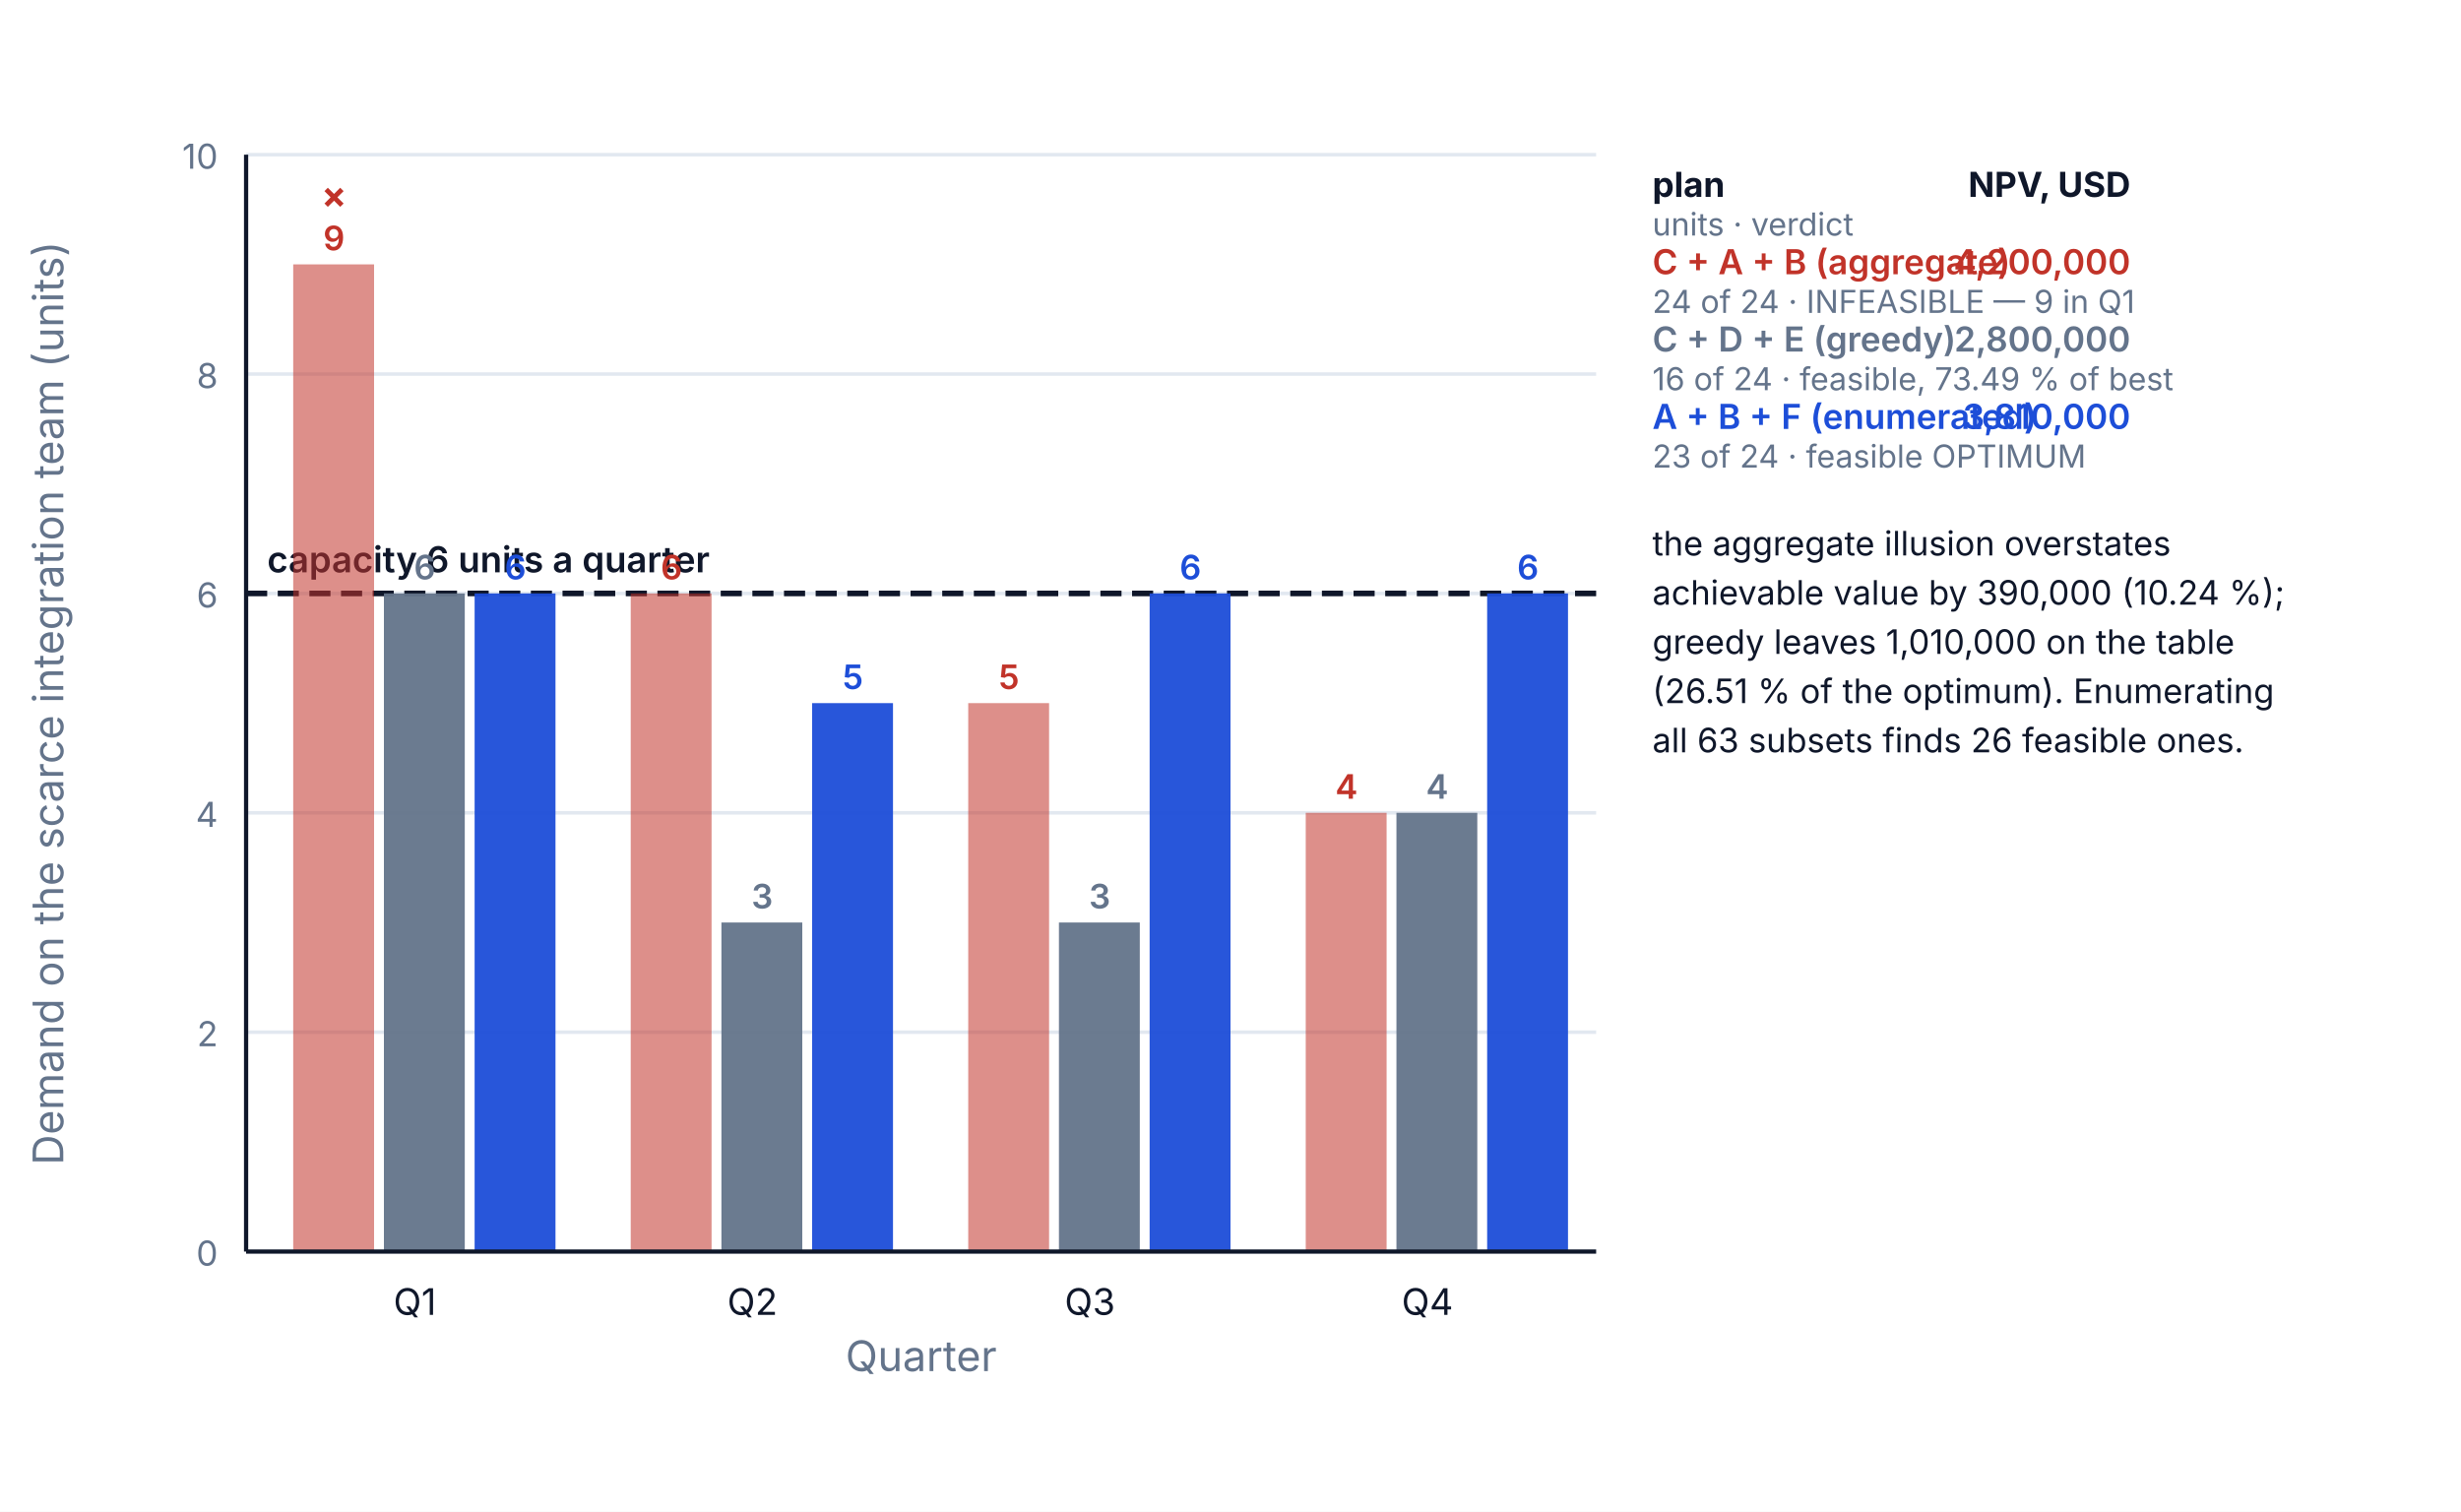
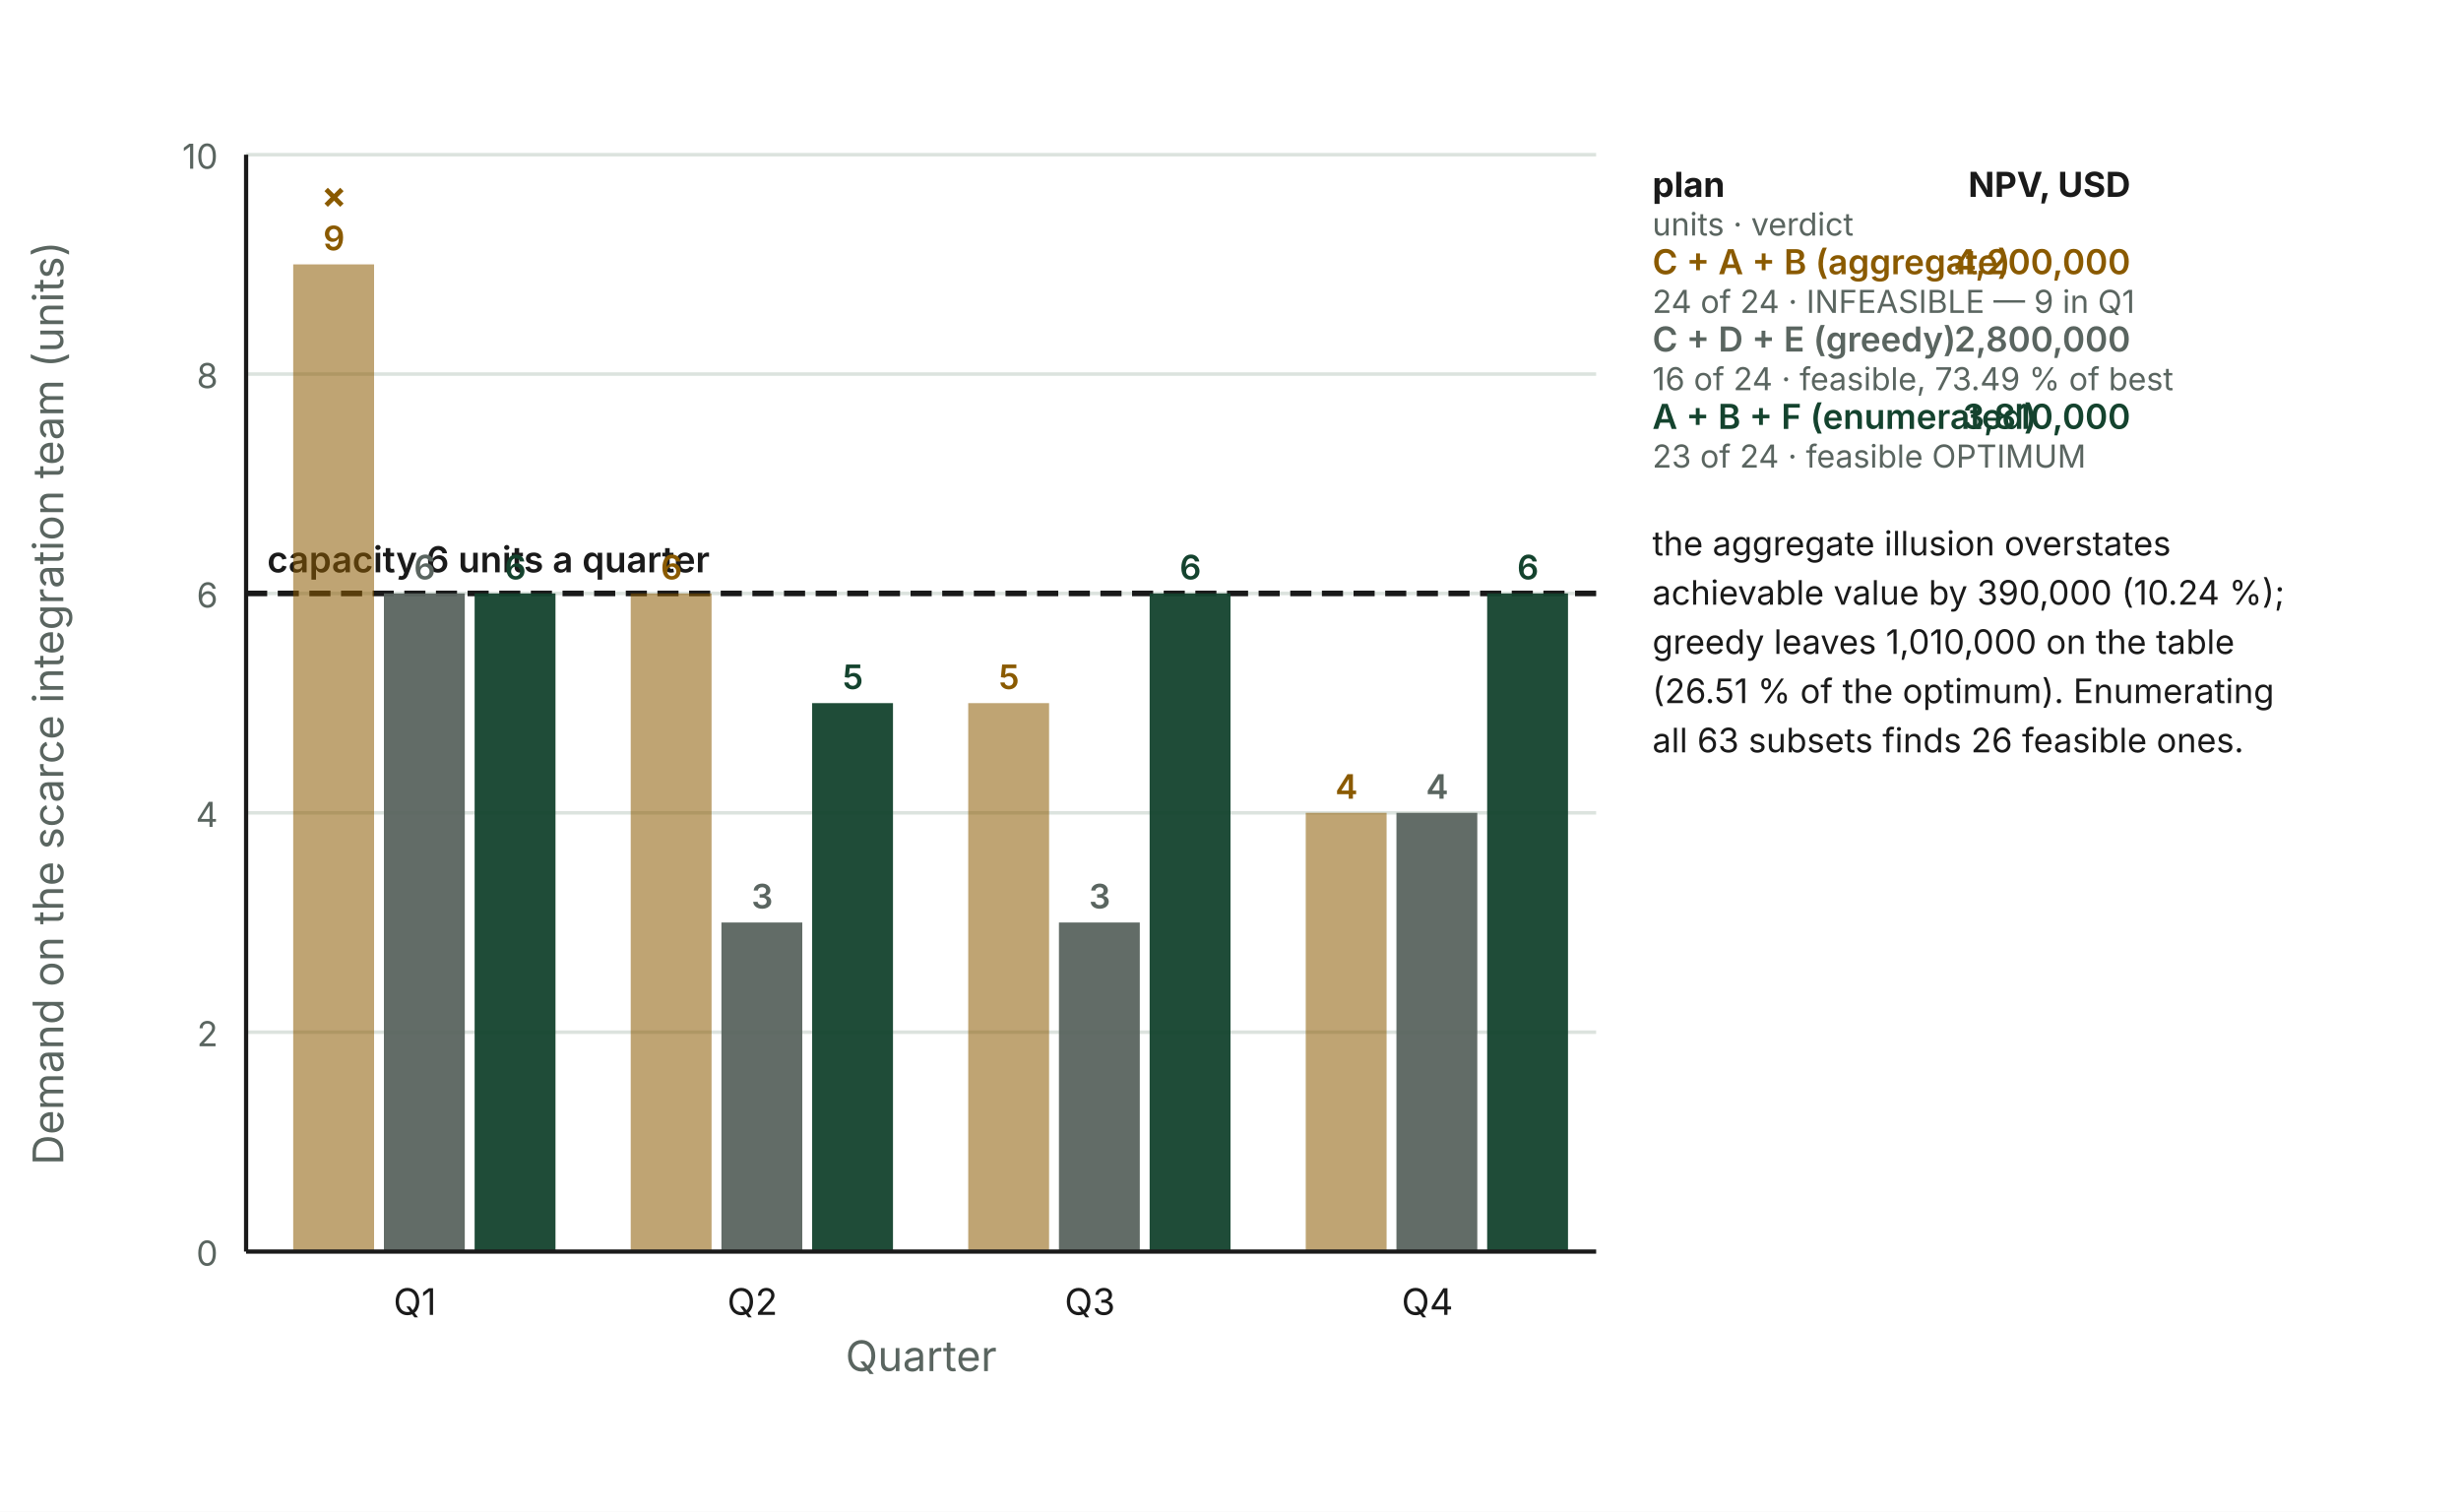
<svg xmlns="http://www.w3.org/2000/svg" viewBox="0 0 700 430" font-family="Inter, Helvetica, Arial, sans-serif">
  <rect width="700" height="430" fill="white" />
-   <line x1="70" y1="356.0" x2="454" y2="356.0" stroke="#E2E8F0" />
-   <text x="62" y="360.0" font-size="9.8" fill="#64748B" text-anchor="end">0</text>
-   <line x1="70" y1="293.6" x2="454" y2="293.6" stroke="#E2E8F0" />
-   <text x="62" y="297.6" font-size="9.8" fill="#64748B" text-anchor="end">2</text>
-   <line x1="70" y1="231.2" x2="454" y2="231.2" stroke="#E2E8F0" />
-   <text x="62" y="235.2" font-size="9.8" fill="#64748B" text-anchor="end">4</text>
-   <line x1="70" y1="168.8" x2="454" y2="168.8" stroke="#E2E8F0" />
-   <text x="62" y="172.8" font-size="9.8" fill="#64748B" text-anchor="end">6</text>
-   <line x1="70" y1="106.4" x2="454" y2="106.4" stroke="#E2E8F0" />
-   <text x="62" y="110.4" font-size="9.8" fill="#64748B" text-anchor="end">8</text>
-   <line x1="70" y1="44.0" x2="454" y2="44.0" stroke="#E2E8F0" />
-   <text x="62" y="48.0" font-size="9.8" fill="#64748B" text-anchor="end">10</text>
-   <line x1="70" y1="168.8" x2="454" y2="168.8" stroke="#0F172A" stroke-width="1.6" stroke-dasharray="6 3" />
-   <text x="76" y="162.8" font-size="10.2" fill="#0F172A" font-weight="600">capacity 6 units a quarter</text>
-   <text x="118.0" y="374" font-size="10.4" fill="#0F172A" text-anchor="middle">Q1</text>
-   <rect x="83.4" y="75.2" width="23.0" height="280.8" fill="#C13329" opacity="0.55" />
-   <text x="95.0" y="71.2" font-size="9.6" fill="#C13329" text-anchor="middle" font-weight="600">9</text>
-   <text x="95.0" y="59.2" font-size="10.6" fill="#C13329" text-anchor="middle" font-weight="700">×</text>
-   <rect x="109.2" y="168.8" width="23.0" height="187.2" fill="#64748B" opacity="0.95" />
-   <text x="120.8" y="164.8" font-size="9.6" fill="#64748B" text-anchor="middle" font-weight="600">6</text>
-   <rect x="135.0" y="168.8" width="23.0" height="187.2" fill="#1D4ED8" opacity="0.95" />
-   <text x="146.6" y="164.8" font-size="9.6" fill="#1D4ED8" text-anchor="middle" font-weight="600">6</text>
-   <text x="214.0" y="374" font-size="10.4" fill="#0F172A" text-anchor="middle">Q2</text>
-   <rect x="179.4" y="168.8" width="23.0" height="187.2" fill="#C13329" opacity="0.55" />
-   <text x="191.0" y="164.8" font-size="9.6" fill="#C13329" text-anchor="middle" font-weight="600">6</text>
-   <rect x="205.2" y="262.4" width="23.0" height="93.6" fill="#64748B" opacity="0.95" />
-   <text x="216.8" y="258.4" font-size="9.6" fill="#64748B" text-anchor="middle" font-weight="600">3</text>
-   <rect x="231.0" y="200.0" width="23.0" height="156.0" fill="#1D4ED8" opacity="0.95" />
-   <text x="242.6" y="196.0" font-size="9.6" fill="#1D4ED8" text-anchor="middle" font-weight="600">5</text>
-   <text x="310.0" y="374" font-size="10.4" fill="#0F172A" text-anchor="middle">Q3</text>
-   <rect x="275.4" y="200.0" width="23.0" height="156.0" fill="#C13329" opacity="0.55" />
-   <text x="287.0" y="196.0" font-size="9.6" fill="#C13329" text-anchor="middle" font-weight="600">5</text>
-   <rect x="301.2" y="262.4" width="23.0" height="93.6" fill="#64748B" opacity="0.95" />
-   <text x="312.8" y="258.4" font-size="9.6" fill="#64748B" text-anchor="middle" font-weight="600">3</text>
-   <rect x="327.0" y="168.8" width="23.0" height="187.2" fill="#1D4ED8" opacity="0.95" />
-   <text x="338.6" y="164.8" font-size="9.6" fill="#1D4ED8" text-anchor="middle" font-weight="600">6</text>
-   <text x="406.0" y="374" font-size="10.4" fill="#0F172A" text-anchor="middle">Q4</text>
-   <rect x="371.4" y="231.2" width="23.0" height="124.8" fill="#C13329" opacity="0.55" />
-   <text x="383.0" y="227.2" font-size="9.6" fill="#C13329" text-anchor="middle" font-weight="600">4</text>
-   <rect x="397.2" y="231.2" width="23.0" height="124.8" fill="#64748B" opacity="0.95" />
-   <text x="408.8" y="227.2" font-size="9.6" fill="#64748B" text-anchor="middle" font-weight="600">4</text>
-   <rect x="423.0" y="168.8" width="23.0" height="187.2" fill="#1D4ED8" opacity="0.95" />
-   <text x="434.6" y="164.8" font-size="9.6" fill="#1D4ED8" text-anchor="middle" font-weight="600">6</text>
-   <text x="470" y="56" font-size="9.8" fill="#0F172A" font-weight="700">plan</text>
-   <text x="606" y="56" font-size="9.8" fill="#0F172A" text-anchor="end" font-weight="700">NPV, USD</text>
-   <text x="470" y="67" font-size="9.0" fill="#64748B">units · verdict</text>
-   <text x="470" y="78" font-size="9.8" fill="#C13329" font-weight="600">C + A + B (aggregate)</text>
-   <text x="606" y="78" font-size="9.8" fill="#C13329" text-anchor="end" font-weight="600">4,200,000</text>
-   <text x="470" y="89" font-size="9.0" fill="#64748B">24 of 24 · INFEASIBLE — 9 in Q1</text>
-   <text x="470" y="100" font-size="9.8" fill="#64748B" font-weight="600">C + D + E (greedy)</text>
-   <text x="606" y="100" font-size="9.8" fill="#64748B" text-anchor="end" font-weight="600">2,800,000</text>
-   <text x="470" y="111" font-size="9.0" fill="#64748B">16 of 24 · feasible, 73.49 % of best</text>
-   <text x="470" y="122" font-size="9.8" fill="#1D4ED8" font-weight="600">A + B + F (enumerated)</text>
-   <text x="606" y="122" font-size="9.8" fill="#1D4ED8" text-anchor="end" font-weight="600">3,810,000</text>
-   <text x="470" y="133" font-size="9.0" fill="#64748B">23 of 24 · feasible OPTIMUM</text>
-   <text x="470" y="158.0" font-size="9.6" fill="#0F172A">the aggregate illusion overstates</text>
-   <text x="470" y="172.0" font-size="9.6" fill="#0F172A">achievable value by 390,000 (10.24 %);</text>
-   <text x="470" y="186.0" font-size="9.6" fill="#0F172A">greedy leaves 1,010,000 on the table</text>
-   <text x="470" y="200.0" font-size="9.6" fill="#0F172A">(26.51 % of the optimum). Enumerating</text>
-   <text x="470" y="214.0" font-size="9.6" fill="#0F172A">all 63 subsets finds 26 feasible ones.</text>
-   <line x1="70" y1="356" x2="454" y2="356" stroke="#0F172A" stroke-width="1.2" />
-   <line x1="70" y1="44" x2="70" y2="356" stroke="#0F172A" stroke-width="1.2" />
-   <text x="262.0" y="390" font-size="12" fill="#64748B" text-anchor="middle">Quarter</text>
-   <text x="18" y="200.0" font-size="12" fill="#64748B" text-anchor="middle" transform="rotate(-90 18 200.0)">Demand on the scarce integration team (units)</text>
+   <line x1="70" y1="356.0" x2="454" y2="356.0" stroke="#DCE3DE" />
+   <text x="62" y="360.0" font-size="9.8" fill="#5A6560" text-anchor="end">0</text>
+   <line x1="70" y1="293.6" x2="454" y2="293.6" stroke="#DCE3DE" />
+   <text x="62" y="297.6" font-size="9.8" fill="#5A6560" text-anchor="end">2</text>
+   <line x1="70" y1="231.2" x2="454" y2="231.2" stroke="#DCE3DE" />
+   <text x="62" y="235.2" font-size="9.8" fill="#5A6560" text-anchor="end">4</text>
+   <line x1="70" y1="168.8" x2="454" y2="168.8" stroke="#DCE3DE" />
+   <text x="62" y="172.8" font-size="9.8" fill="#5A6560" text-anchor="end">6</text>
+   <line x1="70" y1="106.4" x2="454" y2="106.4" stroke="#DCE3DE" />
+   <text x="62" y="110.4" font-size="9.8" fill="#5A6560" text-anchor="end">8</text>
+   <line x1="70" y1="44.0" x2="454" y2="44.0" stroke="#DCE3DE" />
+   <text x="62" y="48.0" font-size="9.8" fill="#5A6560" text-anchor="end">10</text>
+   <line x1="70" y1="168.8" x2="454" y2="168.8" stroke="#1A1A1A" stroke-width="1.6" stroke-dasharray="6 3" />
+   <text x="76" y="162.8" font-size="10.2" fill="#1A1A1A" font-weight="600">capacity 6 units a quarter</text>
+   <text x="118.0" y="374" font-size="10.4" fill="#1A1A1A" text-anchor="middle">Q1</text>
+   <rect x="83.4" y="75.2" width="23.0" height="280.8" fill="#8A5A00" opacity="0.55" />
+   <text x="95.0" y="71.2" font-size="9.6" fill="#8A5A00" text-anchor="middle" font-weight="600">9</text>
+   <text x="95.0" y="59.2" font-size="10.6" fill="#8A5A00" text-anchor="middle" font-weight="700">×</text>
+   <rect x="109.2" y="168.8" width="23.0" height="187.2" fill="#5A6560" opacity="0.95" />
+   <text x="120.8" y="164.8" font-size="9.6" fill="#5A6560" text-anchor="middle" font-weight="600">6</text>
+   <rect x="135.0" y="168.8" width="23.0" height="187.2" fill="#14432E" opacity="0.95" />
+   <text x="146.6" y="164.8" font-size="9.6" fill="#14432E" text-anchor="middle" font-weight="600">6</text>
+   <text x="214.0" y="374" font-size="10.4" fill="#1A1A1A" text-anchor="middle">Q2</text>
+   <rect x="179.4" y="168.8" width="23.0" height="187.2" fill="#8A5A00" opacity="0.55" />
+   <text x="191.0" y="164.8" font-size="9.6" fill="#8A5A00" text-anchor="middle" font-weight="600">6</text>
+   <rect x="205.2" y="262.4" width="23.0" height="93.6" fill="#5A6560" opacity="0.95" />
+   <text x="216.8" y="258.4" font-size="9.6" fill="#5A6560" text-anchor="middle" font-weight="600">3</text>
+   <rect x="231.0" y="200.0" width="23.0" height="156.0" fill="#14432E" opacity="0.95" />
+   <text x="242.6" y="196.0" font-size="9.6" fill="#14432E" text-anchor="middle" font-weight="600">5</text>
+   <text x="310.0" y="374" font-size="10.4" fill="#1A1A1A" text-anchor="middle">Q3</text>
+   <rect x="275.4" y="200.0" width="23.0" height="156.0" fill="#8A5A00" opacity="0.55" />
+   <text x="287.0" y="196.0" font-size="9.6" fill="#8A5A00" text-anchor="middle" font-weight="600">5</text>
+   <rect x="301.2" y="262.4" width="23.0" height="93.6" fill="#5A6560" opacity="0.95" />
+   <text x="312.8" y="258.4" font-size="9.6" fill="#5A6560" text-anchor="middle" font-weight="600">3</text>
+   <rect x="327.0" y="168.8" width="23.0" height="187.2" fill="#14432E" opacity="0.95" />
+   <text x="338.6" y="164.8" font-size="9.6" fill="#14432E" text-anchor="middle" font-weight="600">6</text>
+   <text x="406.0" y="374" font-size="10.4" fill="#1A1A1A" text-anchor="middle">Q4</text>
+   <rect x="371.4" y="231.2" width="23.0" height="124.8" fill="#8A5A00" opacity="0.55" />
+   <text x="383.0" y="227.2" font-size="9.6" fill="#8A5A00" text-anchor="middle" font-weight="600">4</text>
+   <rect x="397.2" y="231.2" width="23.0" height="124.8" fill="#5A6560" opacity="0.95" />
+   <text x="408.8" y="227.2" font-size="9.6" fill="#5A6560" text-anchor="middle" font-weight="600">4</text>
+   <rect x="423.0" y="168.8" width="23.0" height="187.2" fill="#14432E" opacity="0.95" />
+   <text x="434.6" y="164.8" font-size="9.6" fill="#14432E" text-anchor="middle" font-weight="600">6</text>
+   <text x="470" y="56" font-size="9.8" fill="#1A1A1A" font-weight="700">plan</text>
+   <text x="606" y="56" font-size="9.8" fill="#1A1A1A" text-anchor="end" font-weight="700">NPV, USD</text>
+   <text x="470" y="67" font-size="9.0" fill="#5A6560">units · verdict</text>
+   <text x="470" y="78" font-size="9.8" fill="#8A5A00" font-weight="600">C + A + B (aggregate)</text>
+   <text x="606" y="78" font-size="9.8" fill="#8A5A00" text-anchor="end" font-weight="600">4,200,000</text>
+   <text x="470" y="89" font-size="9.0" fill="#5A6560">24 of 24 · INFEASIBLE — 9 in Q1</text>
+   <text x="470" y="100" font-size="9.8" fill="#5A6560" font-weight="600">C + D + E (greedy)</text>
+   <text x="606" y="100" font-size="9.8" fill="#5A6560" text-anchor="end" font-weight="600">2,800,000</text>
+   <text x="470" y="111" font-size="9.0" fill="#5A6560">16 of 24 · feasible, 73.49 % of best</text>
+   <text x="470" y="122" font-size="9.8" fill="#14432E" font-weight="600">A + B + F (enumerated)</text>
+   <text x="606" y="122" font-size="9.8" fill="#14432E" text-anchor="end" font-weight="600">3,810,000</text>
+   <text x="470" y="133" font-size="9.0" fill="#5A6560">23 of 24 · feasible OPTIMUM</text>
+   <text x="470" y="158.0" font-size="9.6" fill="#1A1A1A">the aggregate illusion overstates</text>
+   <text x="470" y="172.0" font-size="9.6" fill="#1A1A1A">achievable value by 390,000 (10.24 %);</text>
+   <text x="470" y="186.0" font-size="9.6" fill="#1A1A1A">greedy leaves 1,010,000 on the table</text>
+   <text x="470" y="200.0" font-size="9.6" fill="#1A1A1A">(26.51 % of the optimum). Enumerating</text>
+   <text x="470" y="214.0" font-size="9.6" fill="#1A1A1A">all 63 subsets finds 26 feasible ones.</text>
+   <line x1="70" y1="356" x2="454" y2="356" stroke="#1A1A1A" stroke-width="1.2" />
+   <line x1="70" y1="44" x2="70" y2="356" stroke="#1A1A1A" stroke-width="1.2" />
+   <text x="262.0" y="390" font-size="12" fill="#5A6560" text-anchor="middle">Quarter</text>
+   <text x="18" y="200.0" font-size="12" fill="#5A6560" text-anchor="middle" transform="rotate(-90 18 200.0)">Demand on the scarce integration team (units)</text>
</svg>
